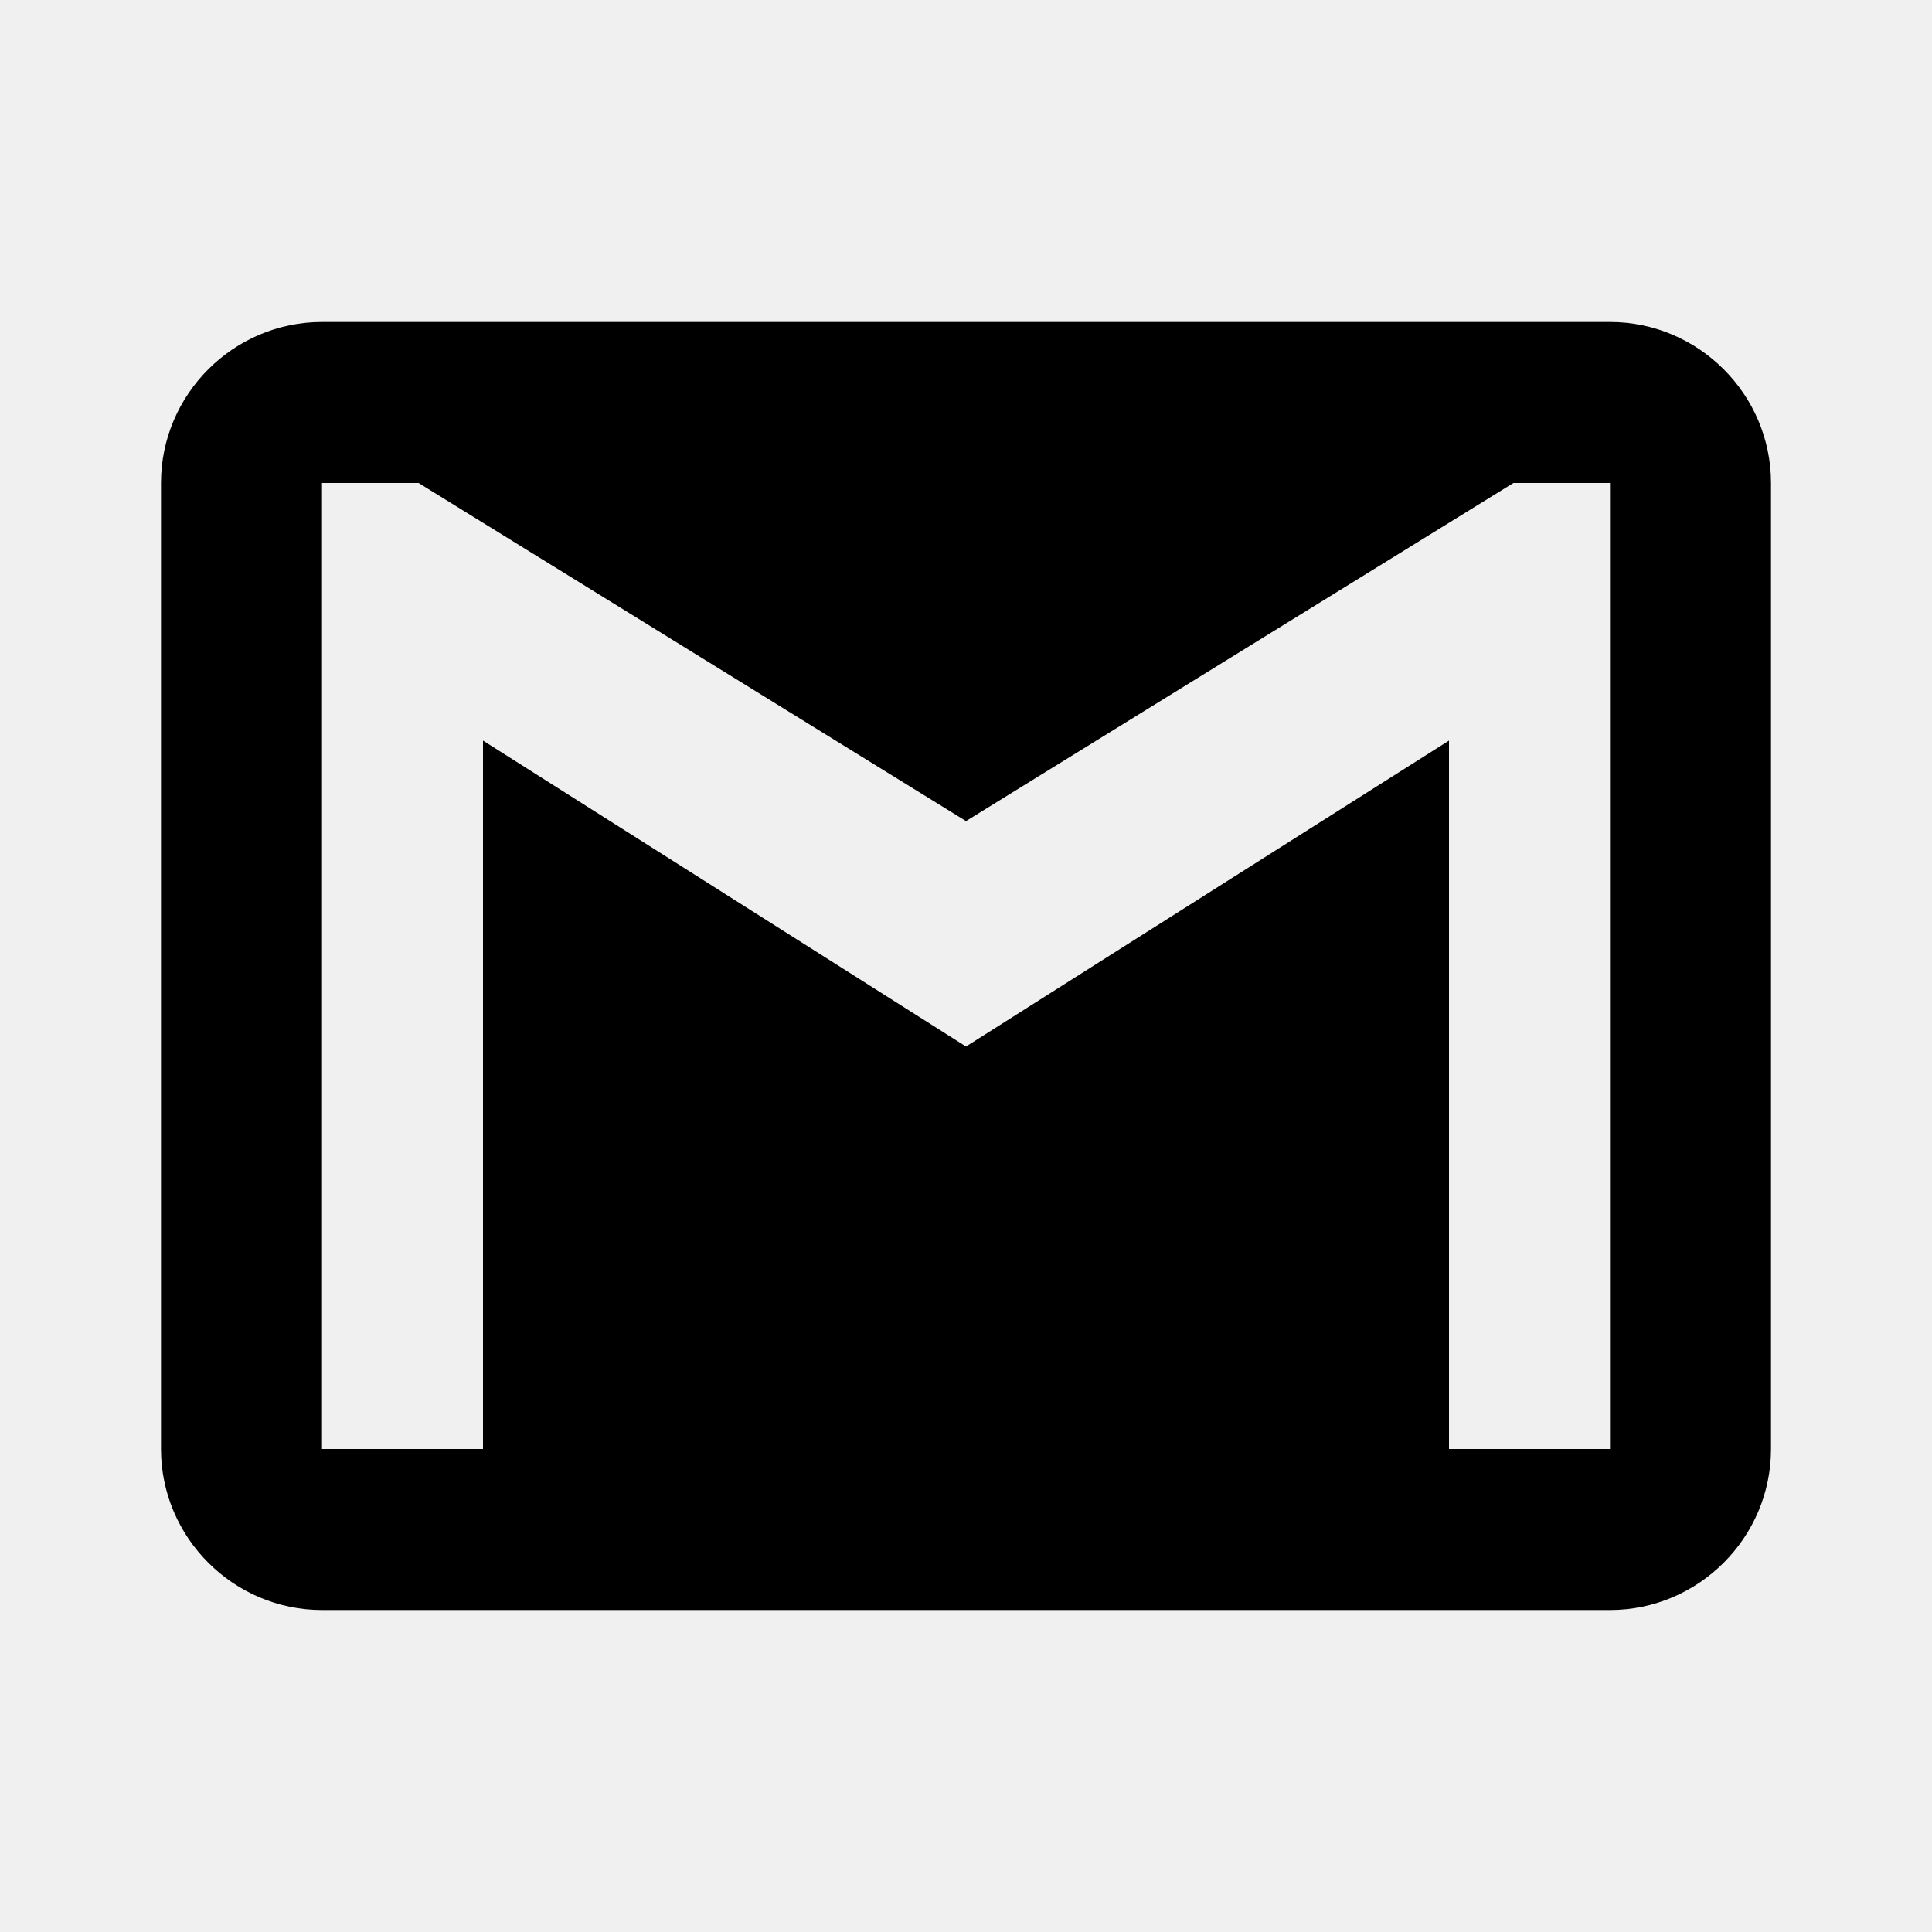
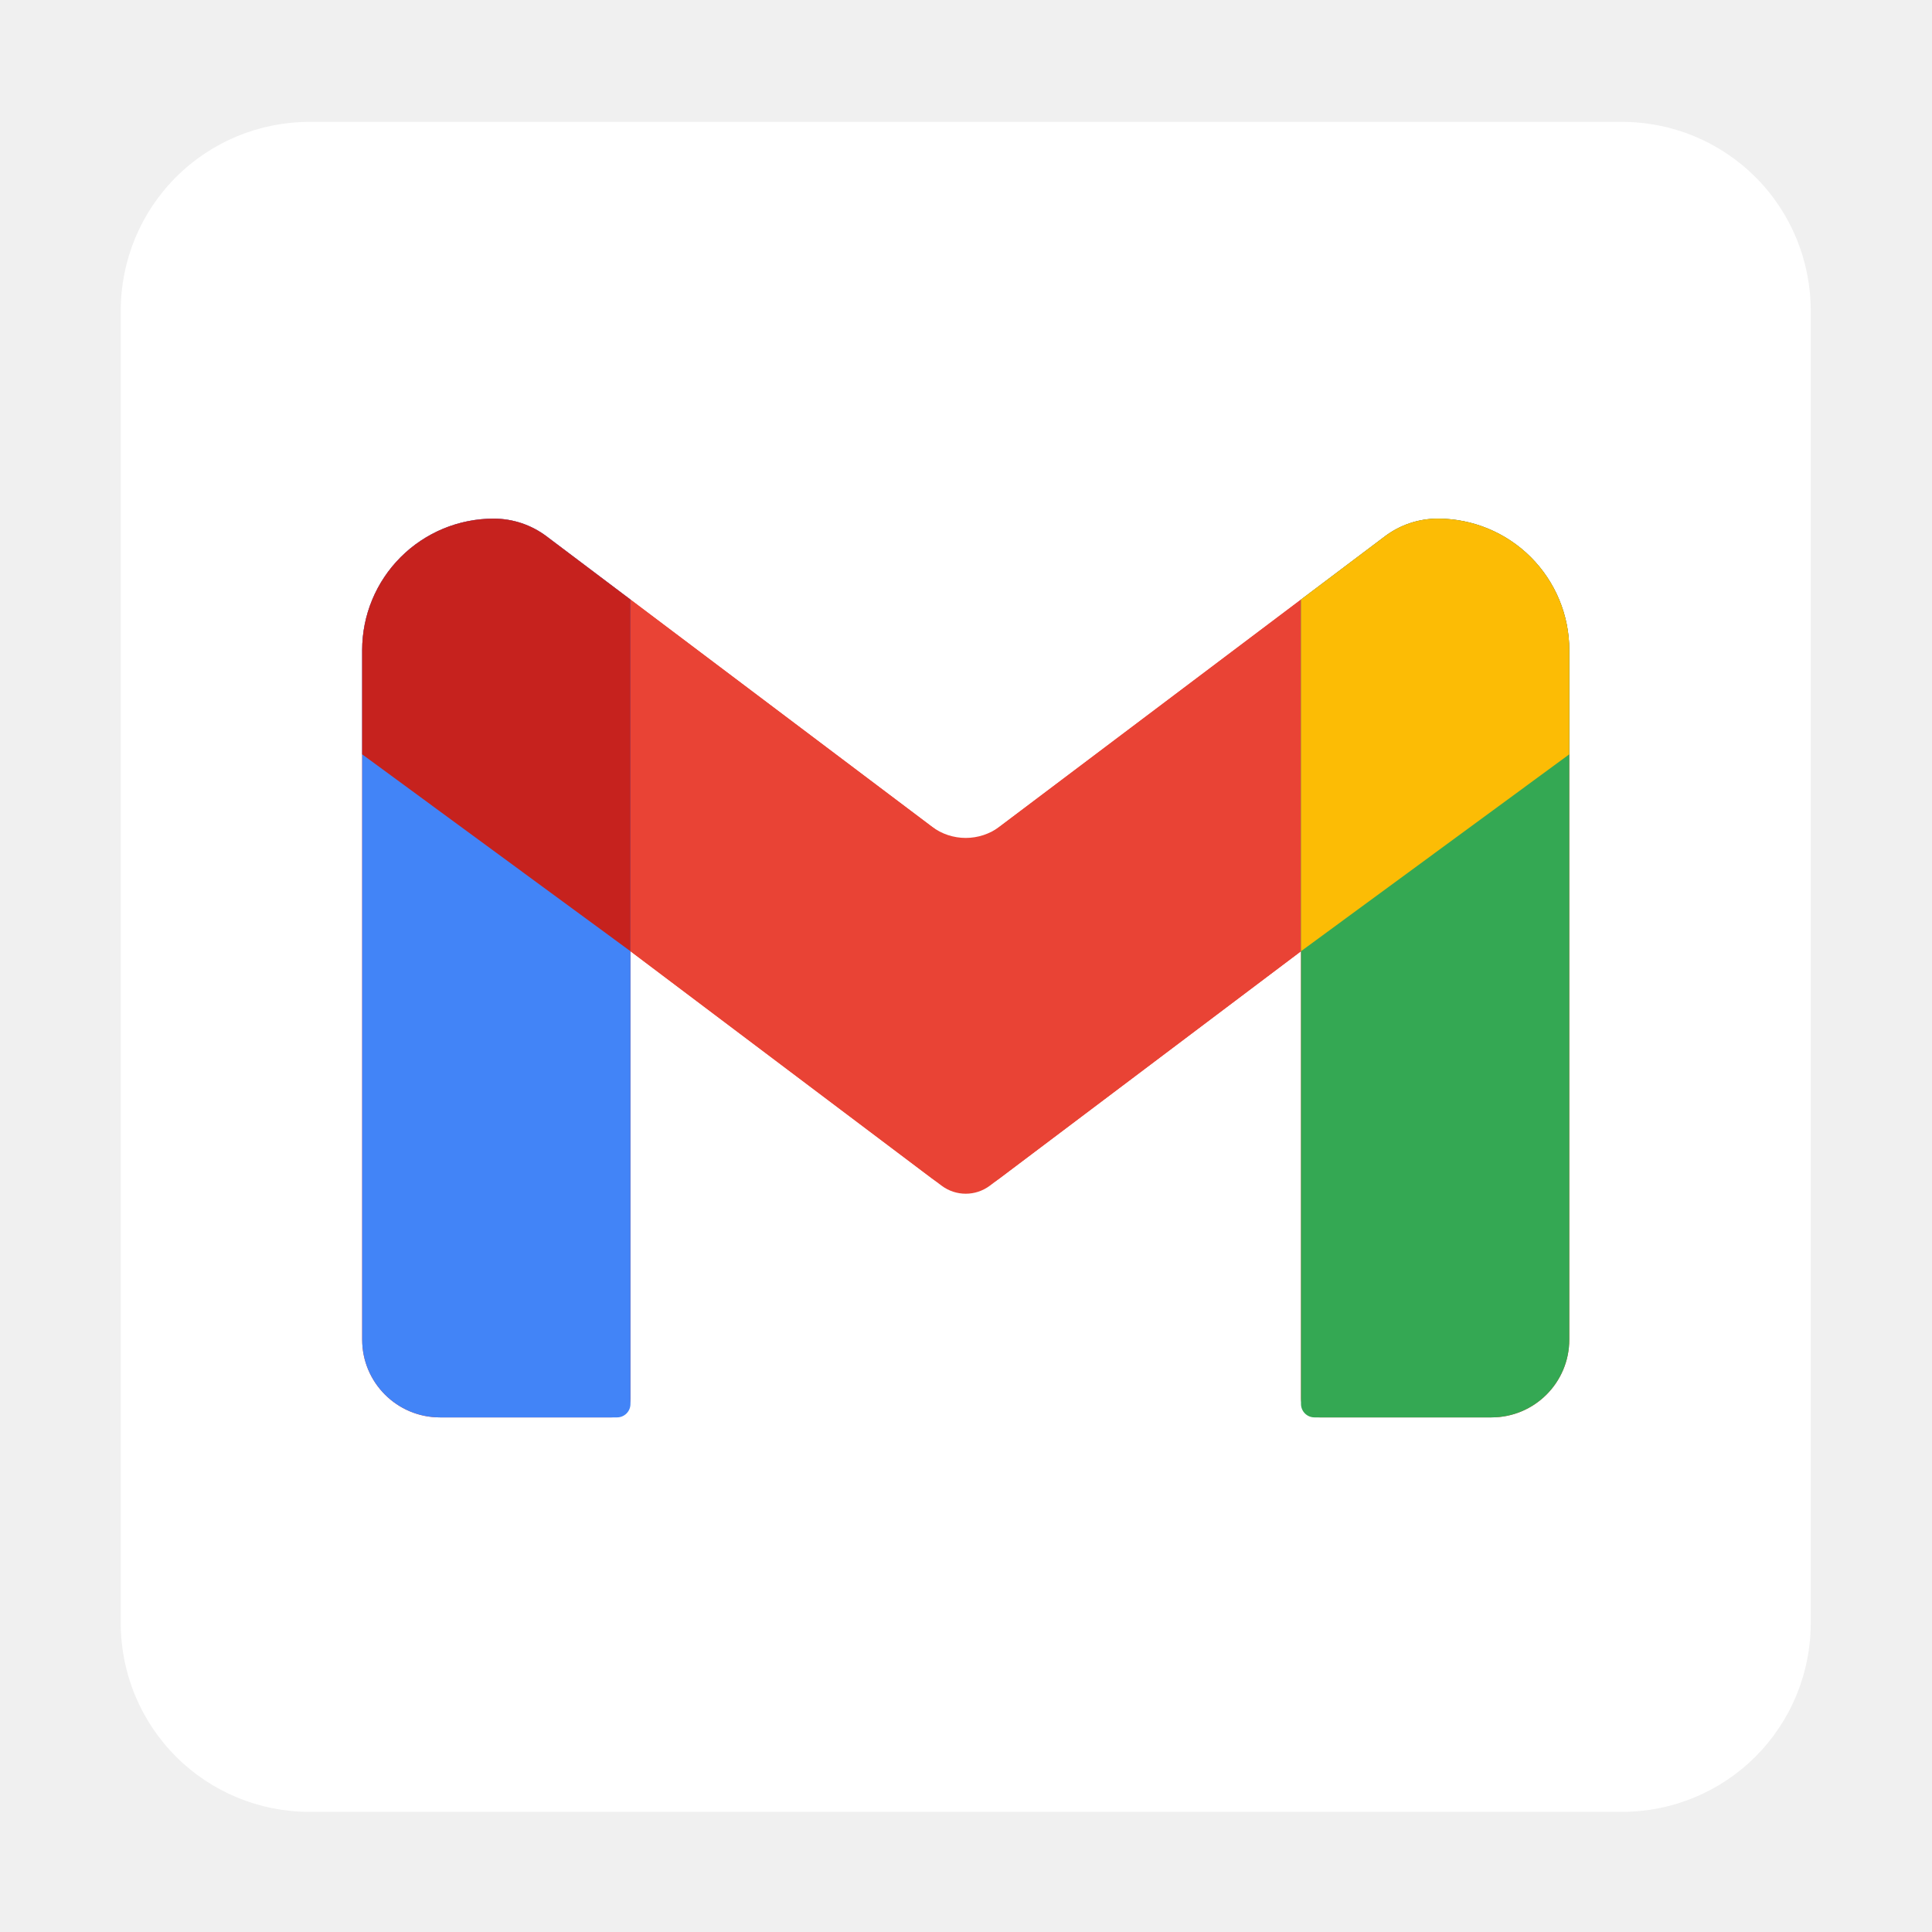
- <svg xmlns="http://www.w3.org/2000/svg" class="svg-icon" style="width: 1em; height: 1em;vertical-align: middle;fill: currentColor;overflow: hidden;" viewBox="0 0 1024 1024" version="1.1">
-   <path d="M853.333 170.667 170.667 170.667C123.733 170.667 85.333 209.067 85.333 256l0 512c0 46.933 38.4 85.333 85.333 85.333l682.667 0c46.933 0 85.333-38.4 85.333-85.333L938.667 256C938.667 209.067 900.267 170.667 853.333 170.667zM853.333 768l-85.333 0L768 392.533 512 554.667 256 392.533 256 768 170.667 768 170.667 256l51.2 0 290.133 179.2L802.133 256 853.333 256 853.333 768z" />
+ <svg xmlns="http://www.w3.org/2000/svg" xml:space="preserve" width="1067" height="1067" style="fill-rule:evenodd;clip-rule:evenodd;stroke-linejoin:round;stroke-miterlimit:2" id="gmail">
+   <g>
+     <path d="M1000.02,171.48c-0,-27.627 -10.975,-54.122 -30.51,-73.657c-19.535,-19.535 -46.03,-30.509 -73.657,-30.509l-725,-0c-27.627,-0 -54.122,10.974 -73.657,30.509c-19.535,19.535 -30.51,46.03 -30.51,73.657l0,725c0,27.627 10.975,54.122 30.51,73.657c19.535,19.535 46.03,30.51 73.657,30.51l725,-0c27.627,-0 54.122,-10.975 73.657,-30.51c19.535,-19.535 30.51,-46.03 30.51,-73.657l-0,-725Z" style="fill:#fff" />
+     <g>
+       <path d="M200.017,359.054c-0,-19.262 7.652,-37.735 21.272,-51.355c13.62,-13.62 32.093,-21.272 51.354,-21.272c0.002,0 0.003,0 0.004,0c10.534,0 20.783,3.429 29.196,9.769c-0,-0 157.534,118.711 212.7,160.281c11.135,8.39 26.48,8.39 37.614,0l212.7,-160.281c8.414,-6.34 18.662,-9.769 29.197,-9.769c0.001,0 0.002,0 0.003,0c19.262,0 37.734,7.652 51.355,21.272c13.62,13.62 21.271,32.093 21.271,51.355c0,28.547 0,380.771 0,380.771c0,23.731 -19.237,42.969 -42.969,42.969l-94.783,0c-2.763,0 -5.412,-1.097 -7.366,-3.051c-1.953,-1.953 -3.051,-4.603 -3.051,-7.365c0,-48.176 0,-247.043 0,-247.043c0,-0 -119.26,89.869 -166.357,125.359c-11.134,8.39 -26.479,8.39 -37.614,-0c-47.097,-35.49 -166.357,-125.359 -166.357,-125.359l0,247.043c0,2.762 -1.097,5.412 -3.051,7.365c-1.953,1.954 -4.603,3.051 -7.366,3.051c-19.395,0 -62.043,0 -94.783,0c-23.731,0 -42.969,-19.238 -42.969,-42.969c-0,-105.472 -0,-380.771 -0,-380.771Z" style="fill:#e94335" />
+       <path d="M348.186,331.118l171.789,129.452c7.918,5.967 18.832,5.967 26.751,-0l171.788,-129.452l0,194.217c0,-0 -129.271,97.413 -171.788,129.452c-7.919,5.967 -18.833,5.967 -26.751,-0l-171.789,-129.452l0,-194.217Z" style="fill:#e94335" />
+       <path d="M348.186,331.118l0,444.268c0,4.091 -3.317,7.408 -7.408,7.408c-17.64,0 -63.235,0 -97.792,0c-23.731,0 -42.969,-19.238 -42.969,-42.969c-0,-105.472 -0,-380.771 -0,-380.771c-0,-19.262 7.652,-37.735 21.272,-51.355c13.62,-13.62 32.093,-21.272 51.354,-21.272c0.002,0 0.003,0 0.004,0c10.534,0 20.783,3.429 29.196,9.769l46.343,34.922Z" style="fill:#4284f7" />
+       <path d="M718.514,331.118l0,444.268c0,4.091 3.317,7.408 7.409,7.408c17.639,0 63.234,0 97.791,0c23.732,0 42.969,-19.238 42.969,-42.969c0,-105.472 0,-380.771 0,-380.771c0,-19.262 -7.651,-37.735 -21.271,-51.355c-13.621,-13.62 -32.093,-21.272 -51.355,-21.272c-0.001,0 -0.002,0 -0.003,0c-10.535,0 -20.783,3.429 -29.197,9.769l-46.343,34.922Z" style="fill:#34a853" />
+       <path d="M200.017,416.595l-0,-57.541c-0,-19.262 7.652,-37.735 21.272,-51.355c13.62,-13.62 32.093,-21.272 51.354,-21.272c0.002,0 0.003,0 0.004,0c10.534,0 20.783,3.429 29.196,9.769l46.343,34.922l0,194.217l-148.169,-108.74Z" style="fill:#c6221e" />
+       <path d="M866.683,416.595l0,-57.541c0,-19.262 -7.651,-37.735 -21.271,-51.355c-13.621,-13.62 -32.093,-21.272 -51.355,-21.272c-0.001,0 -0.002,0 -0.003,0c-10.535,0 -20.783,3.429 -29.197,9.769l-46.343,34.922l0,194.217l148.169,-108.74Z" style="fill:#fcbc05" />
+     </g>
+   </g>
</svg>
